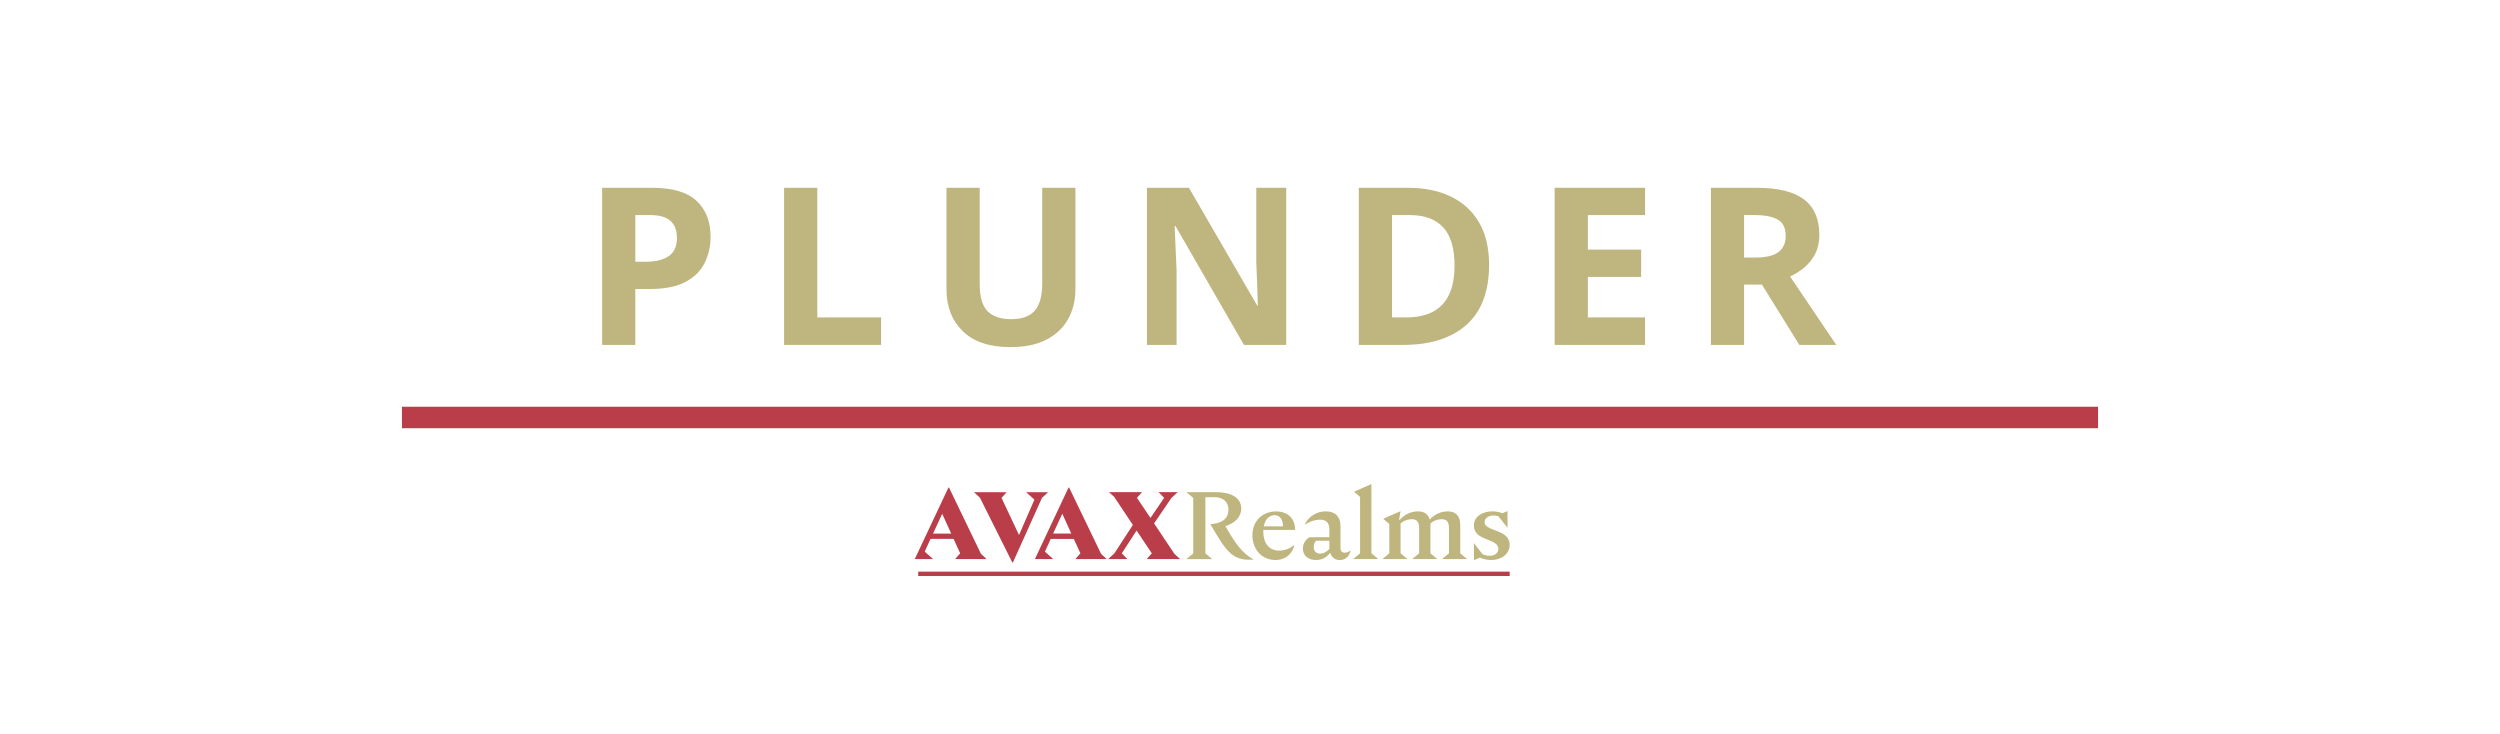
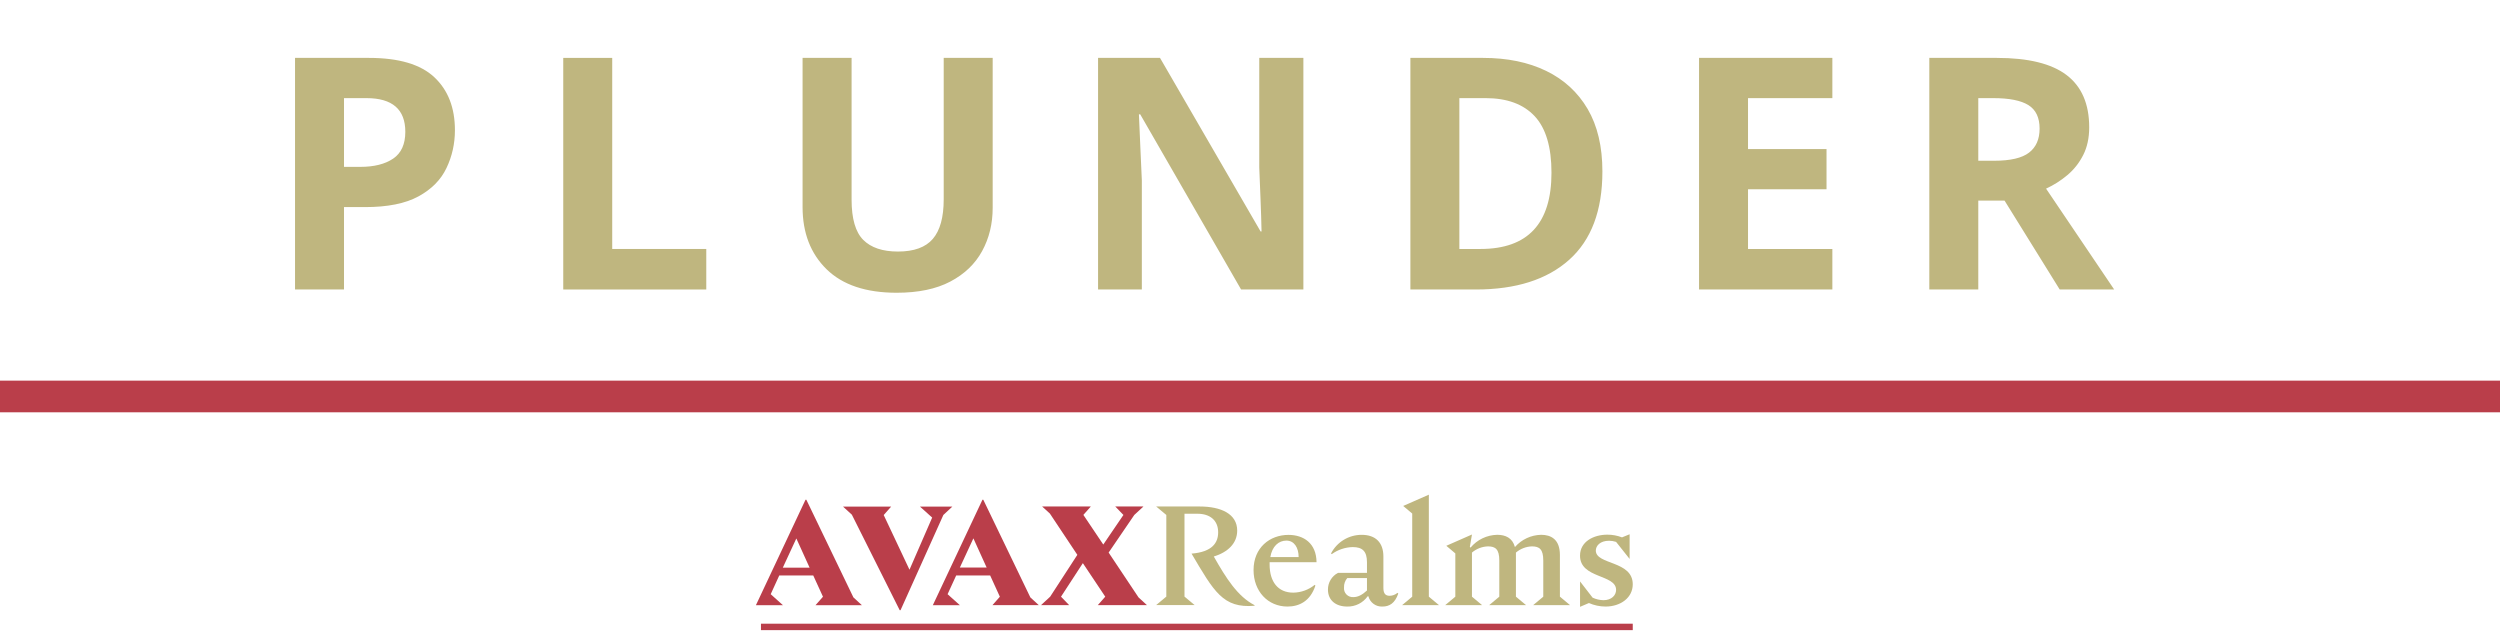
- <svg xmlns="http://www.w3.org/2000/svg" id="Layer_1" data-name="Layer 1" viewBox="0 0 1362.61 400">
+ <svg xmlns="http://www.w3.org/2000/svg" id="Layer_1" data-name="Layer 1" viewBox="0 0 924.45 238.12">
  <defs>
    <style>.cls-1{font-size:119.93px;font-family:NocturneSerif-Bold, Nocturne Serif;font-weight:700;letter-spacing:0.15em;}.cls-1,.cls-4{fill:#bfb67f;}.cls-2{letter-spacing:0.12em;}.cls-3{fill:#ba3e4a;}</style>
  </defs>
-   <text class="cls-1" transform="translate(317.38 187.99)">P<tspan class="cls-2" x="99.18" y="0">L</tspan>
+   <text class="cls-1" transform="translate(98.3 107.05)">P<tspan class="cls-2" x="99.18" y="0">L</tspan>
    <tspan x="188.29" y="0">UNDER</tspan>
  </text>
-   <rect class="cls-3" x="219.08" y="221.69" width="924.45" height="11.71" />
-   <path class="cls-3" d="M534.65,301.84l-17.4-36.11h-.31l-18.35,39h10L504,300.65l3.18-6.93h12.56l3.59,7.86h0l-2.75,3.12h17.14Zm-26.1-11,5-10.79,4.9,10.79Z" />
-   <rect class="cls-3" x="500.47" y="311.57" width="322.37" height="2.38" />
-   <path class="cls-3" d="M567.92,271.36l-15.84,35.23h-.32L534.1,271.26l-3.28-3h17.82l-2.76,3.12,9.53,20.22,8.39-19.28-4.53-4.06h12Z" />
-   <path class="cls-3" d="M603.19,304.71l-3.07-2.87-17.4-36.11h-.32l-18.34,39h10l-4.53-4.06,3.18-6.93h12.56l3.59,7.86h0l-2.75,3.11h17.13ZM574,290.8,579,280l4.89,10.79Z" />
-   <polygon class="cls-3" points="643.2 304.71 640.08 301.84 629.03 285.27 638.51 271.36 641.9 268.24 634.5 268.24 634.5 268.24 631.48 268.24 634.5 271.36 634.5 271.36 627.05 282.31 619.7 271.36 619.7 271.33 622.44 268.24 619.7 268.24 619.67 268.24 604.43 268.24 607.3 270.84 617.46 286.11 607.4 301.58 604.02 304.71 611.42 304.71 611.42 304.71 614.44 304.71 611.42 301.58 611.42 301.58 619.49 289.18 627.78 301.58 625.02 304.71 643.2 304.71" />
-   <path class="cls-4" d="M683,304.71V305c-11.68,1-15-5.26-23.3-19.28,7.72-.62,9.85-4.06,9.85-7.87,0-4.43-3-6.87-7.66-6.87H657v30.63l3.75,3.13H646.61l3.75-3.13V271.36l-3.75-3.12h16c8,0,13.92,2.76,13.92,8.91,0,4.74-3.49,8-8.65,9.58C672.5,294.81,676.72,301.48,683,304.71Z" />
-   <path class="cls-4" d="M705.23,297.21l.26.26c-1.88,5.78-6,7.76-10.32,7.76-7.24,0-12.56-5.63-12.56-13.49,0-8.29,6-13,12.92-13,5.63,0,10.32,3.13,10.37,10.11H688.55v.88c0,6.31,3.08,10.37,8.76,10.37A12.88,12.88,0,0,0,705.23,297.21Zm-16.42-10.32h10.48c0-3.54-1.67-6.1-4.54-6.1S689.49,283,688.81,286.89Z" />
-   <path class="cls-4" d="M736.13,300.44c-1.25,3.59-3.29,4.79-5.84,4.79a5.09,5.09,0,0,1-5.21-3.8h-.26a9,9,0,0,1-7.56,3.8c-4.27,0-7.13-2.34-7.13-6.25a6.93,6.93,0,0,1,3.69-6.2h10.74v-3.91c0-4.12-1.72-5.63-5.26-5.63a13.79,13.79,0,0,0-7.77,2.61l-.26-.26a12.71,12.71,0,0,1,11.36-6.88c5.11,0,8,2.87,8,8v11.68c0,2.29,1,2.86,2.34,2.86a4.55,4.55,0,0,0,2.87-1.09Zm-11.57-1.15v-4.58h-7.3a5,5,0,0,0-1.19,3.43,3.25,3.25,0,0,0,3.49,3.6C721.17,301.74,722.79,301,724.56,299.29Z" />
-   <path class="cls-4" d="M751.19,304.71H737.53l3.76-3.13V270.84L738,268l9.48-4.17v37.72Z" />
-   <path class="cls-4" d="M799.65,304.71H786l3.76-3.13V288.19c0-4.11-1.41-5.21-4.17-5.21a9.55,9.55,0,0,0-5.94,2.29v16.31l3.75,3.13H769.74l3.75-3.13V288.19c0-4.11-1.41-5.21-4.17-5.21a9.56,9.56,0,0,0-5.94,2.29v16.31l3.75,3.13H753.48l3.75-3.13v-16l-3.33-2.82,9.48-4.16-.78,4.58.26.26a13.17,13.17,0,0,1,9.85-4.74c3,0,5.62,1.09,6.56,4.53a13.23,13.23,0,0,1,9.69-4.53c3.65,0,6.93,1.67,6.93,7.45v15.42Z" />
-   <path class="cls-4" d="M822.83,297c0,4.95-4.48,8.23-10.05,8.23a15.45,15.45,0,0,1-6.15-1.3l-3.28,1.41V296l4.63,6a9.93,9.93,0,0,0,4,.94c3.07,0,4.69-1.88,4.69-3.81,0-5.83-13.34-4.11-13.34-12.66,0-5.21,5-7.76,10.11-7.76a15,15,0,0,1,5.41,1l2.82-1.14v9.11l-5-6.3a8.59,8.59,0,0,0-2.61-.42c-3.33,0-4.9,1.88-4.9,3.65C809.23,289.86,822.83,288.19,822.83,297Z" />
+   <rect class="cls-3" y="140.75" width="924.45" height="11.71" />
+   <path class="cls-3" d="M315.57,220.9l-17.4-36.11h-.31l-18.34,39h10l-4.53-4.07,3.17-6.93h12.56l3.6,7.87h0l-2.76,3.12h17.14Zm-26.1-11,5-10.79,4.9,10.79Z" />
+   <rect class="cls-3" x="281.39" y="230.63" width="322.37" height="2.38" />
+   <path class="cls-3" d="M348.84,190.42,333,225.64h-.31L315,190.32l-3.28-3h17.82l-2.76,3.13,9.53,20.22,8.39-19.28-4.53-4.07h12Z" />
+   <path class="cls-3" d="M384.12,223.77,381,220.9l-17.4-36.11h-.31l-18.35,39h10l-4.54-4.07,3.18-6.93h12.56l3.59,7.87h0L367,223.76h17.14Zm-29.18-13.91,5-10.79,4.9,10.79Z" />
+   <polygon class="cls-3" points="424.12 223.77 421 220.9 409.95 204.33 419.44 190.42 422.82 187.29 415.42 187.29 415.42 187.29 412.4 187.29 415.42 190.42 415.42 190.42 407.97 201.36 400.62 190.42 400.62 190.39 403.36 187.29 400.62 187.29 400.6 187.29 385.36 187.29 388.22 189.9 398.38 205.17 388.33 220.64 384.94 223.77 392.34 223.77 392.34 223.77 395.36 223.77 392.34 220.64 392.34 220.64 400.42 208.24 408.7 220.64 405.94 223.77 424.12 223.77" />
+   <path class="cls-4" d="M463.9,223.77V224c-11.67,1-15-5.26-23.29-19.28,7.71-.63,9.84-4.06,9.84-7.87,0-4.43-3-6.88-7.66-6.88H438v30.64l3.75,3.13H427.53l3.75-3.13V190.42l-3.75-3.13h16.05c8,0,13.91,2.77,13.91,8.91,0,4.75-3.49,8-8.65,9.59C453.42,213.87,457.65,220.54,463.9,223.77Z" />
+   <path class="cls-4" d="M486.15,216.27l.26.26c-1.88,5.78-6,7.76-10.32,7.76-7.24,0-12.55-5.63-12.55-13.5,0-8.28,6-13,12.92-13,5.62,0,10.31,3.12,10.37,10.11H469.48v.88c0,6.31,3.07,10.37,8.75,10.37A12.84,12.84,0,0,0,486.15,216.27ZM469.74,206h10.47c0-3.54-1.67-6.1-4.53-6.1S470.41,202,469.74,206Z" />
+   <path class="cls-4" d="M517.05,219.5c-1.25,3.59-3.28,4.79-5.84,4.79a5.1,5.1,0,0,1-5.21-3.8h-.26a9,9,0,0,1-7.55,3.8c-4.28,0-7.14-2.34-7.14-6.25a6.91,6.91,0,0,1,3.7-6.2h10.73v-3.91c0-4.12-1.72-5.63-5.26-5.63a13.79,13.79,0,0,0-7.77,2.61l-.26-.26a12.73,12.73,0,0,1,11.36-6.88c5.11,0,8,2.86,8,8v11.67c0,2.3,1,2.87,2.34,2.87a4.55,4.55,0,0,0,2.87-1.09Zm-11.57-1.15v-4.59h-7.29a5,5,0,0,0-1.2,3.44,3.25,3.25,0,0,0,3.49,3.6C502.09,220.8,503.71,220,505.48,218.35Z" />
+   <path class="cls-4" d="M532.11,223.77H518.46l3.75-3.13V189.9l-3.34-2.81,9.49-4.17v37.72Z" />
+   <path class="cls-4" d="M580.57,223.77H566.92l3.75-3.13V207.25c0-4.12-1.41-5.21-4.17-5.21a9.56,9.56,0,0,0-5.94,2.29v16.31l3.75,3.13H550.66l3.75-3.13V207.25c0-4.12-1.41-5.21-4.17-5.21a9.56,9.56,0,0,0-5.94,2.29v16.31l3.75,3.13H534.4l3.75-3.13v-16l-3.33-2.82,9.48-4.17-.78,4.59.26.26a13.17,13.17,0,0,1,9.85-4.74c3,0,5.63,1.09,6.56,4.53a13.21,13.21,0,0,1,9.7-4.53c3.64,0,6.93,1.67,6.93,7.45v15.42Z" />
+   <path class="cls-4" d="M603.76,216.06c0,4.95-4.48,8.23-10.06,8.23a15.45,15.45,0,0,1-6.15-1.3l-3.28,1.4V215l4.64,6a10,10,0,0,0,4,.94c3.07,0,4.69-1.88,4.69-3.81,0-5.83-13.34-4.11-13.34-12.66,0-5.21,5.05-7.76,10.11-7.76a14.9,14.9,0,0,1,5.42,1l2.81-1.15v9.12l-5-6.3a8.53,8.53,0,0,0-2.6-.42c-3.34,0-4.9,1.88-4.9,3.65C590.16,208.92,603.76,207.25,603.76,216.06Z" />
</svg>
